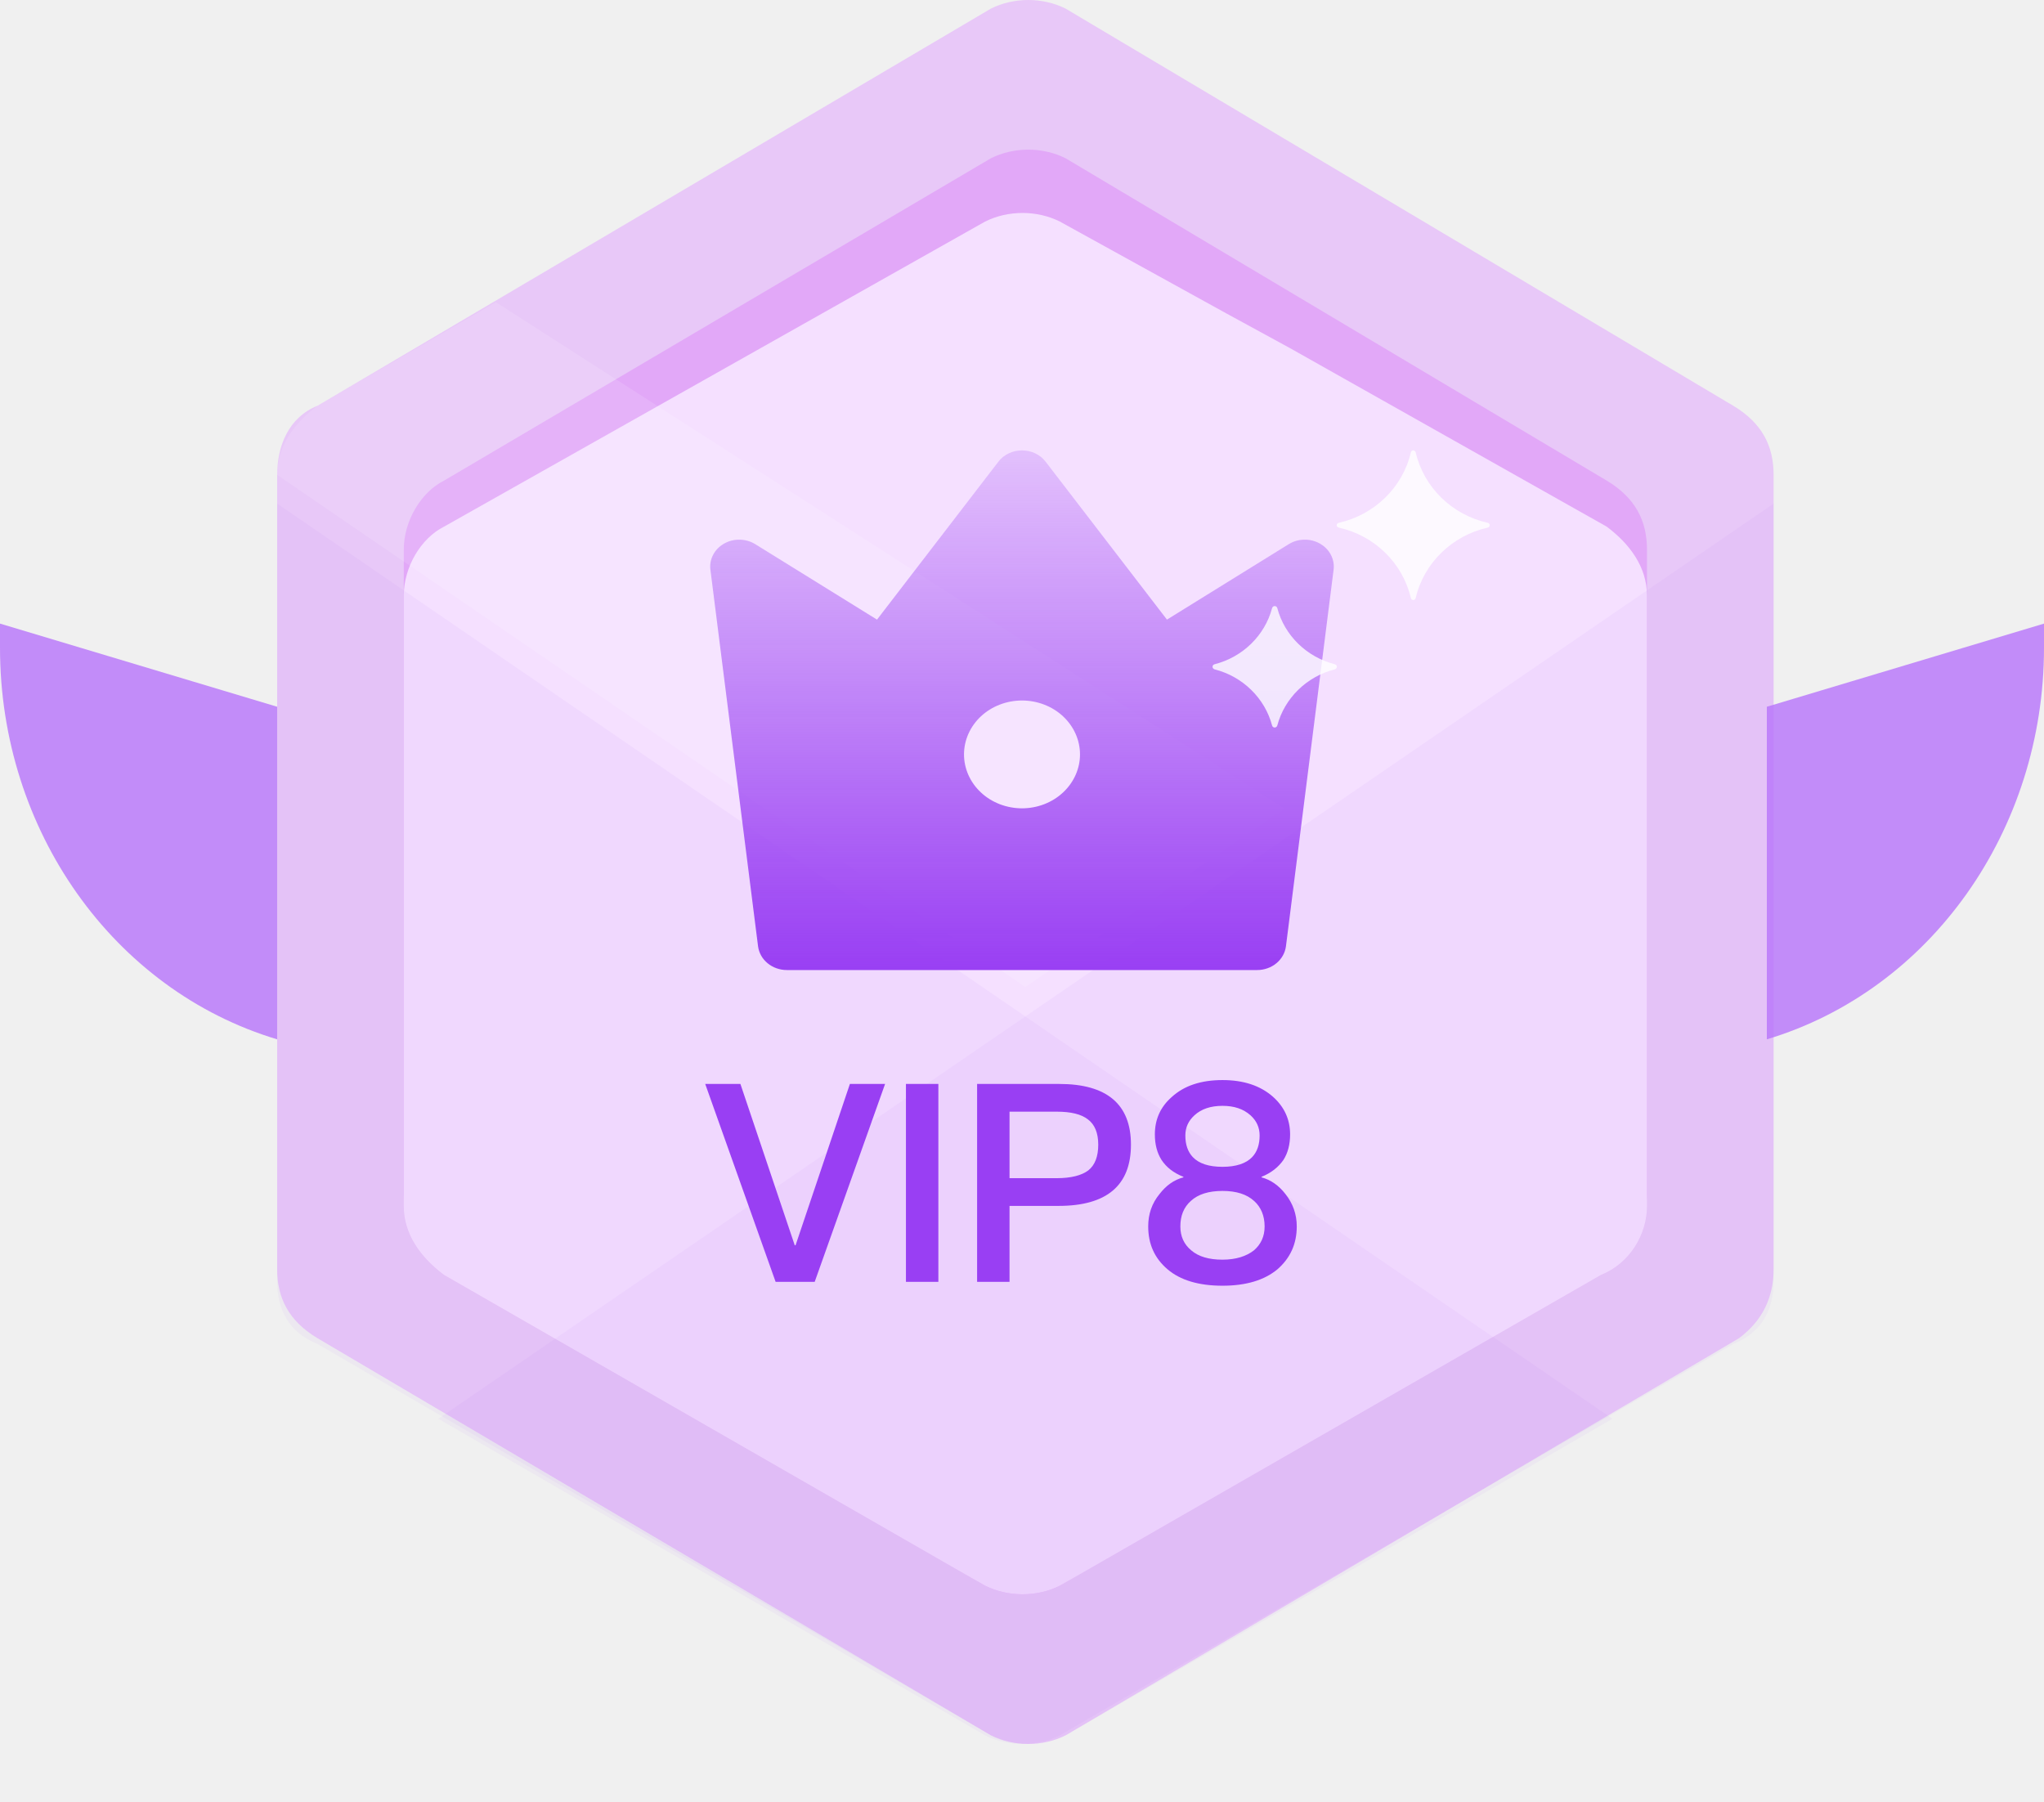
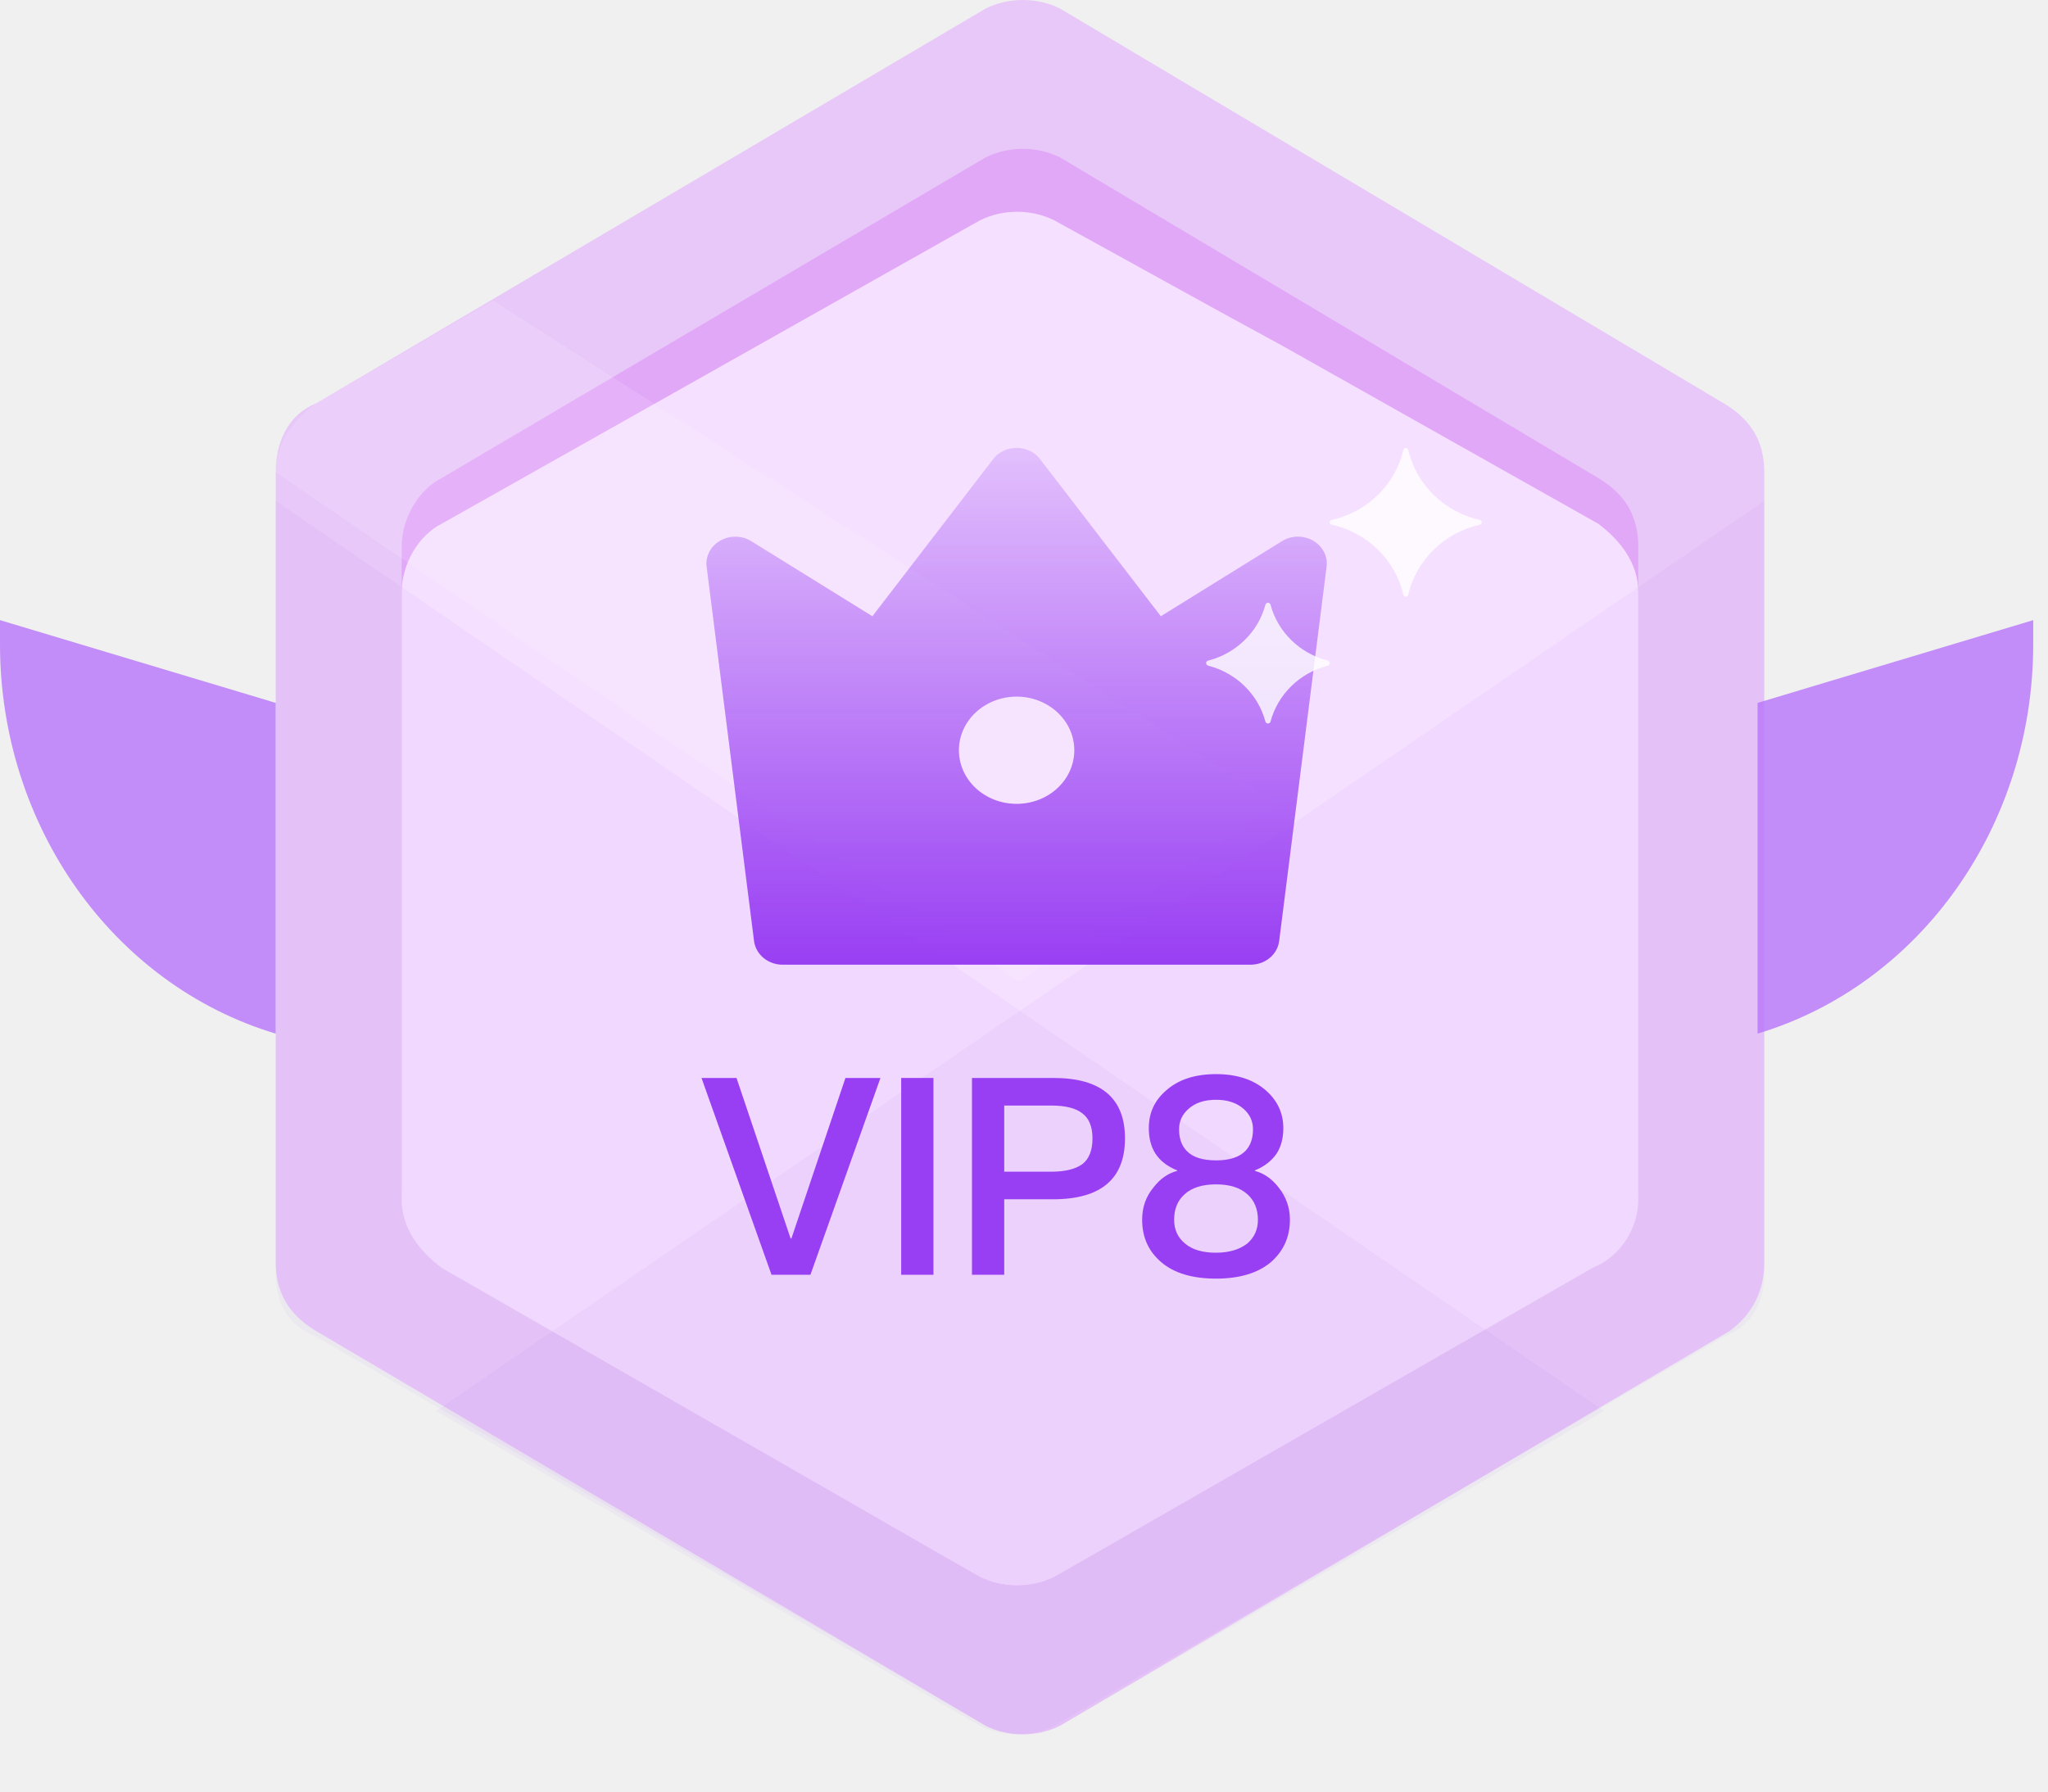
- <svg xmlns="http://www.w3.org/2000/svg" width="59" height="52" viewBox="0 0 59 52" fill="none">
-   <path d="M51.195 36.633V13.706C51.195 12.875 50.863 12.211 50.032 11.713L30.76 0.249C30.096 -0.083 29.265 -0.083 28.601 0.249L9.163 11.713C8.332 12.045 8 12.875 8 13.706V36.633C8 37.463 8.332 38.128 9.163 38.626L28.601 50.09C29.265 50.422 30.096 50.422 30.76 50.09L50.198 38.626C50.863 38.128 51.195 37.463 51.195 36.633Z" fill="#E8C8F8" />
-   <path d="M47.54 34.473V15.866C47.54 15.035 47.208 14.371 46.377 13.872L30.76 4.569C30.096 4.236 29.265 4.236 28.601 4.569L12.818 13.872C12.153 14.204 11.655 15.035 11.655 15.866V34.473C11.655 35.303 11.987 35.968 12.818 36.466L28.434 45.77C29.099 46.102 29.93 46.102 30.594 45.77L46.211 36.466C47.041 35.968 47.54 35.303 47.54 34.473Z" fill="#E2A8F8" />
-   <path d="M47.54 34.805V17.195C47.54 16.364 47.041 15.7 46.377 15.201L37.24 10.051L35.412 9.054L30.594 6.396C29.93 6.064 29.099 6.064 28.434 6.396L12.818 15.201C12.153 15.534 11.655 16.364 11.655 17.195V34.805C11.655 35.636 12.153 36.3 12.818 36.799L28.434 45.77C29.099 46.102 29.93 46.102 30.594 45.77L46.211 36.799C47.041 36.467 47.54 35.636 47.54 34.805Z" fill="#F5E0FF" />
-   <path opacity="0.05" d="M8 14.537V36.965C8 37.795 8.332 38.46 9.163 38.792L28.601 50.09C29.265 50.422 30.096 50.422 30.76 50.09L46.543 40.952L8 14.537Z" fill="#993FF3" />
-   <path opacity="0.12" d="M14.313 8.722L9.163 11.713C8.498 12.211 8 12.875 8 13.706L29.597 28.492L37.074 23.342L14.313 8.722Z" fill="white" />
-   <path opacity="0.05" d="M51.195 14.537V36.965C51.195 37.795 50.863 38.46 50.032 38.792L30.594 50.09C29.93 50.422 29.099 50.422 28.434 50.09L12.652 40.952L51.195 14.537Z" fill="#993FF3" />
-   <path d="M21.8 15.707L25.315 17.885L28.819 13.326C28.896 13.225 28.998 13.143 29.117 13.086C29.235 13.03 29.367 13 29.5 13C29.633 13 29.765 13.03 29.883 13.086C30.002 13.143 30.104 13.225 30.181 13.326L33.684 17.885L37.2 15.707C37.333 15.625 37.488 15.579 37.648 15.577C37.808 15.574 37.965 15.614 38.101 15.692C38.237 15.769 38.347 15.882 38.416 16.015C38.486 16.149 38.513 16.299 38.494 16.446L37.119 27.313C37.095 27.502 36.997 27.677 36.844 27.803C36.691 27.93 36.493 28 36.288 28H22.712C22.507 28 22.309 27.93 22.156 27.803C22.003 27.677 21.905 27.502 21.881 27.313L20.506 16.445C20.487 16.298 20.514 16.148 20.584 16.015C20.654 15.881 20.763 15.769 20.899 15.692C21.035 15.614 21.193 15.574 21.352 15.577C21.512 15.58 21.667 15.625 21.8 15.707ZM29.5 23.332C29.944 23.332 30.37 23.168 30.683 22.876C30.997 22.584 31.174 22.188 31.174 21.776C31.174 21.363 30.997 20.967 30.683 20.675C30.37 20.384 29.944 20.22 29.5 20.22C29.056 20.22 28.63 20.384 28.316 20.675C28.003 20.967 27.826 21.363 27.826 21.776C27.826 22.188 28.003 22.584 28.316 22.876C28.63 23.168 29.056 23.332 29.5 23.332Z" fill="url(#paint0_linear_5001_16117)" />
-   <path opacity="0.8" d="M42.944 15.091C41.91 14.86 41.099 14.067 40.864 13.058C40.843 12.981 40.742 12.981 40.724 13.058C40.489 14.067 39.675 14.86 38.644 15.091C38.564 15.111 38.564 15.209 38.644 15.229C39.678 15.46 40.489 16.253 40.724 17.262C40.745 17.339 40.846 17.339 40.864 17.262C41.099 16.253 41.913 15.46 42.944 15.229C43.019 15.209 43.019 15.106 42.944 15.091ZM38.528 19.173C37.719 18.968 37.078 18.343 36.869 17.552C36.848 17.475 36.742 17.475 36.719 17.552C36.51 18.343 35.869 18.968 35.06 19.173C34.98 19.193 34.98 19.296 35.06 19.321C35.869 19.526 36.51 20.151 36.719 20.942C36.74 21.019 36.846 21.019 36.869 20.942C37.078 20.151 37.719 19.526 38.528 19.321C38.608 19.296 38.608 19.193 38.528 19.173Z" fill="white" />
-   <path d="M20.356 31.288H21.372L22.94 35.944H22.964L24.532 31.288H25.548L23.516 37H22.388L20.356 31.288ZM26.15 31.288H27.086V37H26.15V31.288ZM28.204 31.288H30.573C31.948 31.288 32.645 31.872 32.645 33.04C32.645 34.216 31.948 34.808 30.556 34.808H29.14V37H28.204V31.288ZM29.14 32.088V34.008H30.5C30.916 34.008 31.221 33.928 31.413 33.784C31.605 33.632 31.701 33.384 31.701 33.04C31.701 32.696 31.596 32.456 31.404 32.312C31.212 32.16 30.909 32.088 30.5 32.088H29.14ZM35.287 31.176C35.895 31.176 36.383 31.336 36.751 31.664C37.071 31.952 37.239 32.312 37.239 32.744C37.239 33.032 37.175 33.28 37.047 33.48C36.903 33.688 36.695 33.856 36.415 33.968V33.984C36.679 34.056 36.911 34.216 37.103 34.464C37.319 34.736 37.431 35.048 37.431 35.4C37.431 35.912 37.239 36.32 36.871 36.64C36.495 36.952 35.967 37.112 35.287 37.112C34.599 37.112 34.071 36.952 33.703 36.64C33.327 36.32 33.143 35.912 33.143 35.4C33.143 35.048 33.247 34.736 33.471 34.464C33.663 34.216 33.887 34.056 34.159 33.984V33.968C33.871 33.856 33.663 33.688 33.527 33.48C33.399 33.28 33.335 33.032 33.335 32.744C33.335 32.312 33.495 31.952 33.823 31.664C34.183 31.336 34.671 31.176 35.287 31.176ZM35.287 31.92C34.951 31.92 34.679 32.008 34.479 32.192C34.303 32.352 34.215 32.544 34.215 32.776C34.215 33.04 34.287 33.248 34.431 33.4C34.607 33.584 34.887 33.68 35.287 33.68C35.679 33.68 35.967 33.584 36.143 33.4C36.287 33.248 36.359 33.04 36.359 32.776C36.359 32.544 36.271 32.352 36.095 32.192C35.887 32.008 35.623 31.92 35.287 31.92ZM35.287 34.376C34.887 34.376 34.583 34.472 34.375 34.664C34.167 34.848 34.071 35.096 34.071 35.4C34.071 35.688 34.175 35.92 34.391 36.096C34.599 36.272 34.895 36.36 35.287 36.36C35.671 36.36 35.975 36.264 36.199 36.088C36.399 35.912 36.503 35.688 36.503 35.4C36.503 35.096 36.399 34.848 36.207 34.672C35.991 34.472 35.687 34.376 35.287 34.376Z" fill="#993FF3" />
-   <path opacity="0.8" d="M0 18L8 20.4V30C3.27 28.581 0 23.962 0 18.699V18Z" fill="#B773FB" />
-   <path opacity="0.8" d="M59 18L51 20.4V30C55.73 28.581 59 23.962 59 18.699V18Z" fill="#B773FB" />
+ <svg xmlns="http://www.w3.org/2000/svg" width="32" height="28" viewBox="0 0 32 28" fill="none">
+   <path d="M27.567 19.725V7.38C27.567 6.933 27.388 6.575 26.94 6.307L16.563 0.134C16.206 -0.045 15.758 -0.045 15.4 0.134L4.934 6.307C4.487 6.486 4.308 6.933 4.308 7.38V19.725C4.308 20.172 4.487 20.53 4.934 20.799L15.4 26.971C15.758 27.15 16.206 27.15 16.563 26.971L27.03 20.799C27.388 20.53 27.567 20.172 27.567 19.725Z" fill="#E8C8F8" />
+   <path d="M25.598 18.562V8.543C25.598 8.096 25.419 7.738 24.972 7.47L16.563 2.46C16.206 2.281 15.758 2.281 15.4 2.46L6.902 7.47C6.544 7.649 6.276 8.096 6.276 8.543V18.562C6.276 19.01 6.455 19.367 6.902 19.636L15.311 24.645C15.669 24.824 16.116 24.824 16.474 24.645L24.883 19.636C25.33 19.367 25.598 19.01 25.598 18.562Z" fill="#E2A8F8" />
+   <path d="M25.598 18.741V9.259C25.598 8.811 25.33 8.454 24.972 8.185L20.052 5.412L19.068 4.875L16.474 3.444C16.116 3.265 15.669 3.265 15.311 3.444L6.902 8.185C6.544 8.364 6.276 8.811 6.276 9.259V18.741C6.276 19.188 6.544 19.546 6.902 19.815L15.311 24.645C15.669 24.824 16.116 24.824 16.474 24.645L24.883 19.815C25.33 19.636 25.598 19.188 25.598 18.741Z" fill="#F5E0FF" />
+   <path opacity="0.05" d="M4.308 7.827V19.904C4.308 20.351 4.487 20.709 4.934 20.888L15.4 26.971C15.758 27.15 16.206 27.15 16.563 26.971L25.062 22.051L4.308 7.827Z" fill="#993FF3" />
+   <path opacity="0.12" d="M7.707 4.697L4.934 6.307C4.576 6.575 4.308 6.933 4.308 7.38L15.937 15.342L19.963 12.569L7.707 4.697Z" fill="white" />
+   <path opacity="0.05" d="M27.567 7.827V19.904C27.567 20.351 27.388 20.709 26.94 20.888L16.474 26.971C16.116 27.15 15.669 27.15 15.311 26.971L6.812 22.051L27.567 7.827Z" fill="#993FF3" />
+   <path d="M11.739 8.458L13.631 9.631L15.518 7.176C15.559 7.121 15.614 7.077 15.678 7.046C15.742 7.016 15.813 7 15.885 7C15.956 7 16.027 7.016 16.091 7.046C16.155 7.077 16.21 7.121 16.251 7.176L18.138 9.631L20.03 8.458C20.102 8.413 20.186 8.389 20.272 8.387C20.358 8.386 20.443 8.408 20.516 8.449C20.589 8.491 20.648 8.552 20.686 8.624C20.723 8.696 20.738 8.776 20.728 8.856L19.987 14.707C19.974 14.809 19.922 14.903 19.839 14.971C19.757 15.039 19.65 15.077 19.54 15.077H12.229C12.119 15.077 12.012 15.039 11.93 14.971C11.848 14.903 11.795 14.809 11.782 14.707L11.041 8.855C11.031 8.776 11.046 8.695 11.084 8.623C11.121 8.552 11.18 8.491 11.254 8.449C11.327 8.408 11.411 8.386 11.497 8.388C11.583 8.389 11.667 8.413 11.739 8.458ZM15.885 12.563C16.124 12.563 16.353 12.475 16.522 12.318C16.691 12.161 16.786 11.948 16.786 11.725C16.786 11.503 16.691 11.29 16.522 11.133C16.353 10.976 16.124 10.887 15.885 10.887C15.646 10.887 15.416 10.976 15.247 11.133C15.078 11.29 14.983 11.503 14.983 11.725C14.983 11.948 15.078 12.161 15.247 12.318C15.416 12.475 15.646 12.563 15.885 12.563Z" fill="url(#paint0_linear_6525_24566)" />
+   <path opacity="0.8" d="M23.124 8.126C22.567 8.002 22.13 7.574 22.004 7.031C21.992 6.99 21.938 6.99 21.928 7.031C21.802 7.574 21.363 8.002 20.808 8.126C20.765 8.137 20.765 8.189 20.808 8.2C21.365 8.324 21.802 8.752 21.928 9.295C21.94 9.337 21.994 9.337 22.004 9.295C22.13 8.752 22.569 8.324 23.124 8.2C23.164 8.189 23.164 8.134 23.124 8.126ZM20.746 10.324C20.31 10.213 19.965 9.877 19.852 9.451C19.841 9.41 19.784 9.41 19.772 9.451C19.659 9.877 19.314 10.213 18.878 10.324C18.835 10.335 18.835 10.39 18.878 10.404C19.314 10.514 19.659 10.851 19.772 11.277C19.783 11.318 19.84 11.318 19.852 11.277C19.965 10.851 20.31 10.514 20.746 10.404C20.789 10.39 20.789 10.335 20.746 10.324Z" fill="white" />
+   <path d="M10.961 16.847H11.508L12.353 19.355H12.366L13.21 16.847H13.757L12.663 19.923H12.055L10.961 16.847Z" fill="#993FF3" />
+   <path d="M14.081 16.847H14.585V19.923H14.081V16.847Z" fill="#993FF3" />
+   <path d="M15.187 16.847H16.462C17.203 16.847 17.578 17.162 17.578 17.791C17.578 18.424 17.203 18.743 16.454 18.743H15.691V19.923H15.187V16.847ZM15.691 17.278V18.312H16.423C16.647 18.312 16.811 18.269 16.915 18.191C17.018 18.11 17.07 17.976 17.07 17.791C17.07 17.606 17.014 17.476 16.91 17.399C16.807 17.317 16.643 17.278 16.423 17.278H15.691Z" fill="#993FF3" />
+   <path d="M19.001 16.787C19.328 16.787 19.591 16.873 19.789 17.05C19.961 17.205 20.052 17.399 20.052 17.631C20.052 17.787 20.017 17.92 19.948 18.028C19.871 18.14 19.759 18.23 19.608 18.291V18.299C19.75 18.338 19.875 18.424 19.978 18.558C20.095 18.704 20.155 18.872 20.155 19.062C20.155 19.337 20.052 19.557 19.854 19.729C19.651 19.897 19.367 19.983 19.001 19.983C18.63 19.983 18.346 19.897 18.148 19.729C17.945 19.557 17.846 19.337 17.846 19.062C17.846 18.872 17.902 18.704 18.023 18.558C18.126 18.424 18.247 18.338 18.393 18.299V18.291C18.238 18.23 18.126 18.14 18.053 18.028C17.984 17.92 17.95 17.787 17.95 17.631C17.95 17.399 18.036 17.205 18.212 17.05C18.406 16.873 18.669 16.787 19.001 16.787ZM19.001 17.188C18.82 17.188 18.673 17.235 18.566 17.334C18.471 17.42 18.423 17.524 18.423 17.649C18.423 17.791 18.462 17.903 18.54 17.985C18.634 18.084 18.785 18.135 19.001 18.135C19.212 18.135 19.367 18.084 19.462 17.985C19.539 17.903 19.578 17.791 19.578 17.649C19.578 17.524 19.53 17.42 19.436 17.334C19.324 17.235 19.181 17.188 19.001 17.188ZM19.001 18.51C18.785 18.51 18.622 18.562 18.509 18.665C18.398 18.764 18.346 18.898 18.346 19.062C18.346 19.217 18.402 19.342 18.518 19.436C18.63 19.531 18.79 19.578 19.001 19.578C19.207 19.578 19.371 19.527 19.492 19.432C19.599 19.337 19.655 19.217 19.655 19.062C19.655 18.898 19.599 18.764 19.496 18.67C19.38 18.562 19.216 18.51 19.001 18.51Z" fill="#993FF3" />
+   <path opacity="0.8" d="M4.72069e-05 9.692L4.308 10.985V16.154C1.761 15.39 4.72069e-05 12.902 4.72069e-05 10.069V9.692Z" fill="#B773FB" />
+   <path opacity="0.8" d="M31.769 9.692L27.462 10.985V16.154C30.009 15.39 31.769 12.902 31.769 10.069V9.692Z" fill="#B773FB" />
  <defs>
-     <linearGradient id="paint0_linear_5001_16117" x1="29.5" y1="13" x2="29.5" y2="28" gradientUnits="userSpaceOnUse">
+     <linearGradient id="paint0_linear_6525_24566" x1="15.885" y1="7" x2="15.885" y2="15.077" gradientUnits="userSpaceOnUse">
      <stop stop-color="#993FF3" stop-opacity="0.2" />
      <stop offset="1" stop-color="#993FF3" />
    </linearGradient>
  </defs>
</svg>
